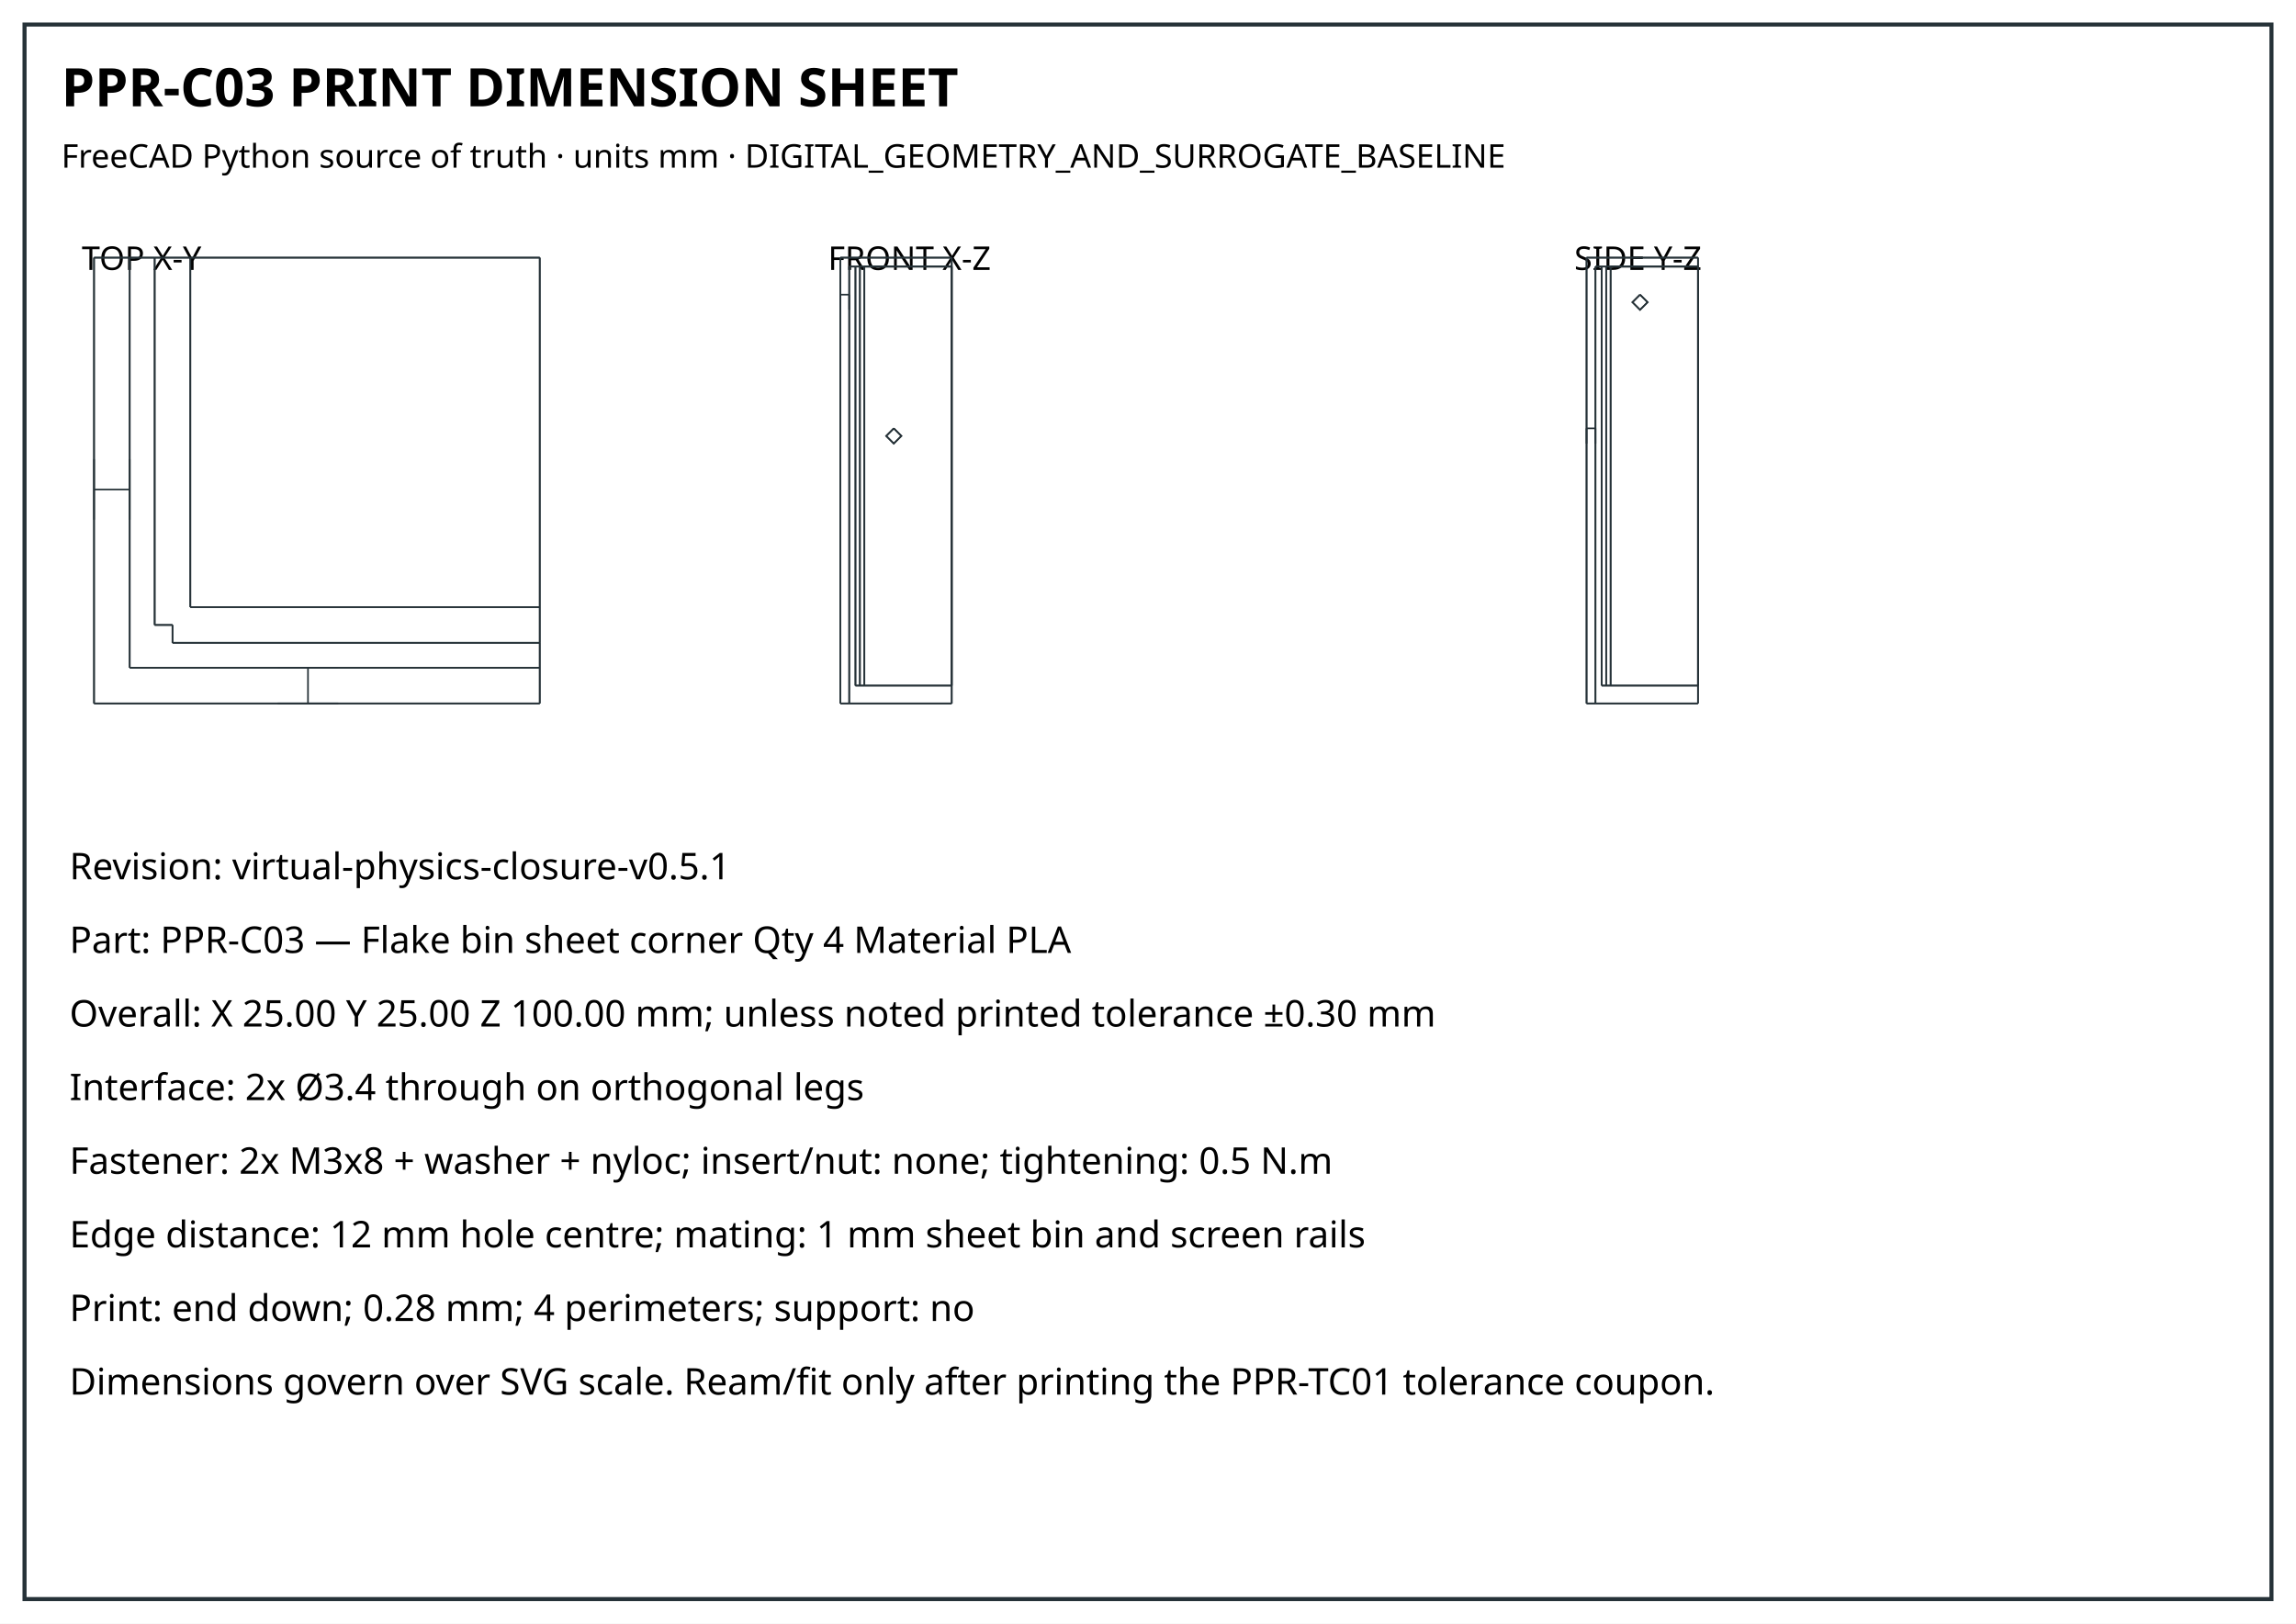
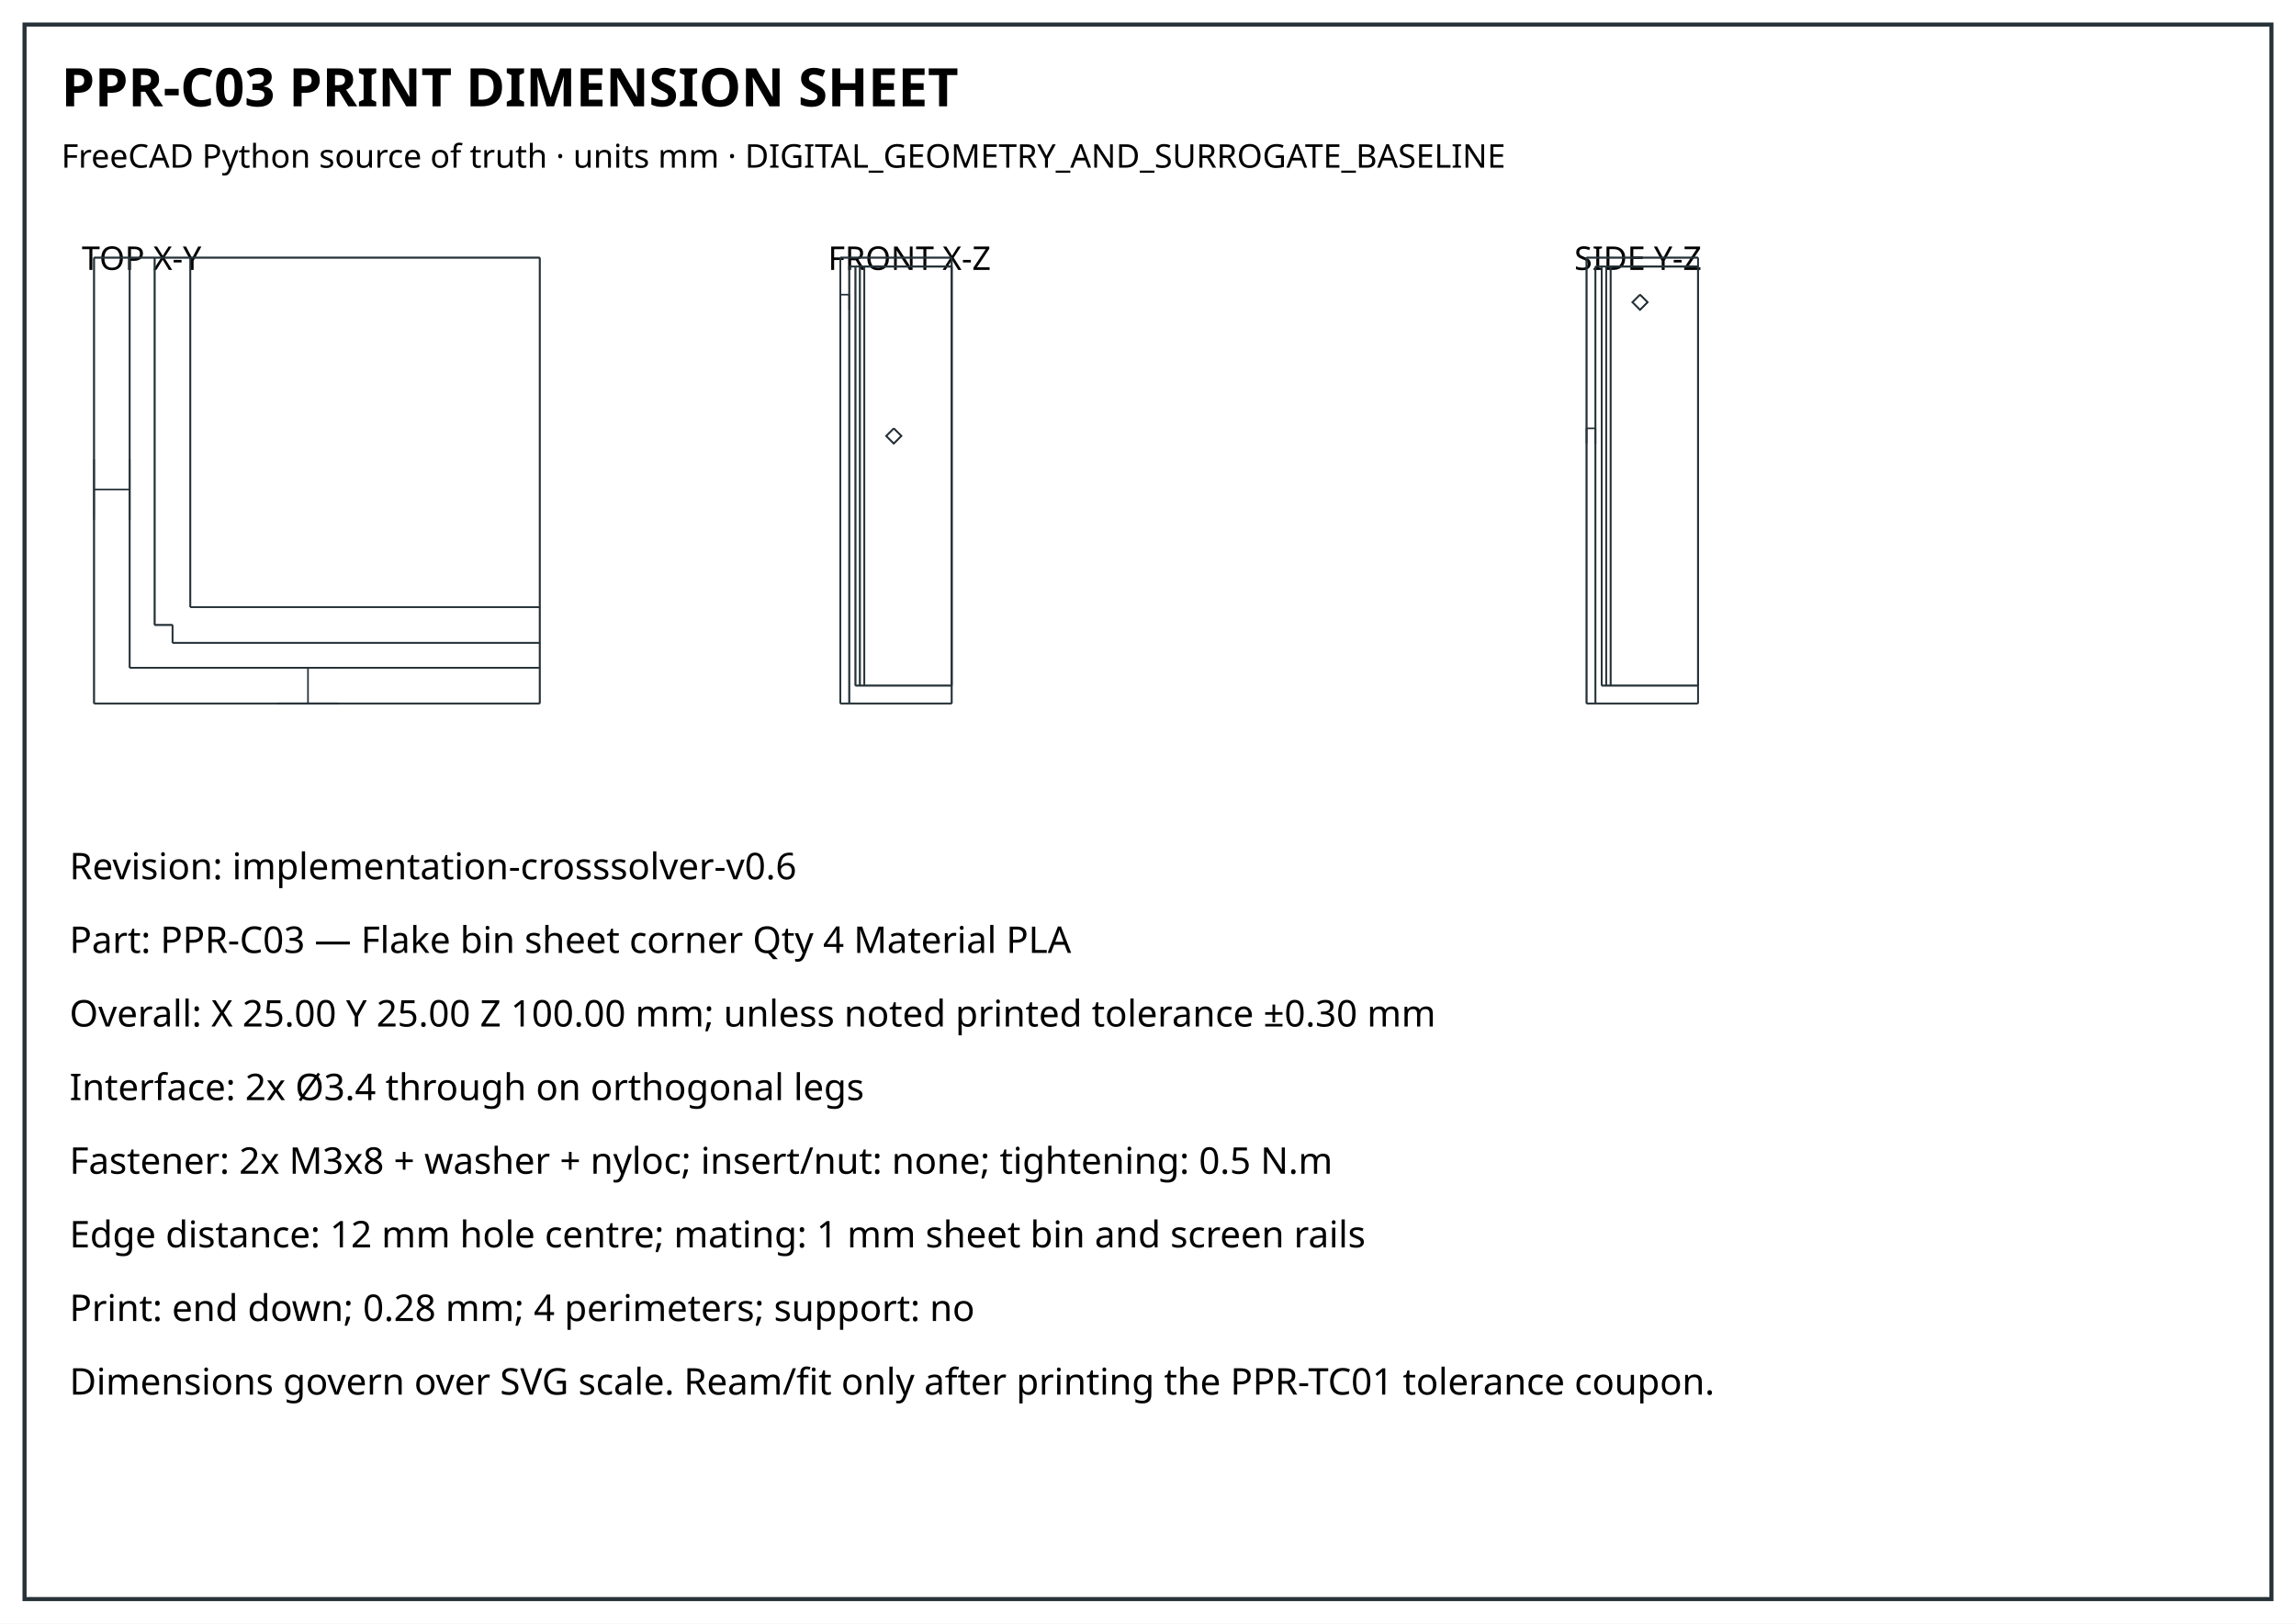
<svg xmlns="http://www.w3.org/2000/svg" width="1123" height="794" viewBox="0 0 1123 794">
  <rect width="1123" height="794" fill="white" />
  <rect x="12" y="12" width="1099" height="770" fill="none" stroke="#263238" stroke-width="2" />
  <text x="30" y="52" font-size="26" font-family="sans-serif" font-weight="bold">PPR-C03 PRINT DIMENSION SHEET</text>
  <text x="30" y="82" font-size="16" font-family="sans-serif">FreeCAD Python source of truth · units mm · DIGITAL_GEOMETRY_AND_SURROGATE_BASELINE</text>
  <g font-family="sans-serif">
    <text x="40" y="132" font-size="16">TOP X-Y</text>
    <polyline points="63.44,126.00 75.65,126.00" fill="none" stroke="#263238" stroke-width="0.8" />
    <polyline points="75.65,126.00 75.65,305.63" fill="none" stroke="#263238" stroke-width="0.8" />
    <polyline points="75.65,305.63 84.37,305.63" fill="none" stroke="#263238" stroke-width="0.8" />
    <polyline points="84.37,305.63 84.37,314.35" fill="none" stroke="#263238" stroke-width="0.8" />
    <polyline points="84.37,314.35 264.00,314.35" fill="none" stroke="#263238" stroke-width="0.8" />
    <polyline points="264.00,326.56 264.00,314.35" fill="none" stroke="#263238" stroke-width="0.8" />
    <polyline points="63.44,326.56 264.00,326.56" fill="none" stroke="#263238" stroke-width="0.8" />
    <polyline points="63.44,126.00 63.44,326.56" fill="none" stroke="#263238" stroke-width="0.8" />
    <polyline points="63.44,126.00 63.44,126.00" fill="none" stroke="#263238" stroke-width="0.8" />
    <polyline points="46.00,126.00 63.44,126.00" fill="none" stroke="#263238" stroke-width="0.8" />
    <polyline points="46.00,126.00 46.00,126.00" fill="none" stroke="#263238" stroke-width="0.8" />
    <polyline points="46.00,126.00 264.00,126.00" fill="none" stroke="#263238" stroke-width="0.8" />
    <polyline points="264.00,126.00 264.00,126.00" fill="none" stroke="#263238" stroke-width="0.8" />
    <polyline points="93.09,126.00 264.00,126.00" fill="none" stroke="#263238" stroke-width="0.8" />
    <polyline points="93.09,126.00 93.09,126.00" fill="none" stroke="#263238" stroke-width="0.8" />
    <polyline points="75.65,126.00 93.09,126.00" fill="none" stroke="#263238" stroke-width="0.8" />
    <polyline points="75.65,126.00 75.65,126.00" fill="none" stroke="#263238" stroke-width="0.8" />
    <polyline points="75.65,305.63 75.65,305.63" fill="none" stroke="#263238" stroke-width="0.8" />
    <polyline points="75.65,305.63 75.65,126.00" fill="none" stroke="#263238" stroke-width="0.8" />
    <polyline points="75.65,305.63 84.37,305.63" fill="none" stroke="#263238" stroke-width="0.8" />
    <polyline points="84.37,305.63 84.37,305.63" fill="none" stroke="#263238" stroke-width="0.8" />
    <polyline points="84.37,314.35 84.37,305.63" fill="none" stroke="#263238" stroke-width="0.8" />
    <polyline points="84.37,314.35 84.37,314.35" fill="none" stroke="#263238" stroke-width="0.8" />
    <polyline points="264.00,314.35 264.00,314.35" fill="none" stroke="#263238" stroke-width="0.8" />
    <polyline points="84.37,314.35 264.00,314.35" fill="none" stroke="#263238" stroke-width="0.8" />
    <polyline points="264.00,344.00 264.00,126.00" fill="none" stroke="#263238" stroke-width="0.8" />
    <polyline points="264.00,344.00 264.00,344.00" fill="none" stroke="#263238" stroke-width="0.8" />
    <polyline points="264.00,344.00 264.00,326.56" fill="none" stroke="#263238" stroke-width="0.8" />
    <polyline points="264.00,326.56 264.00,326.56" fill="none" stroke="#263238" stroke-width="0.8" />
    <polyline points="264.00,314.35 264.00,296.91" fill="none" stroke="#263238" stroke-width="0.8" />
    <polyline points="264.00,296.91 264.00,296.91" fill="none" stroke="#263238" stroke-width="0.8" />
    <polyline points="264.00,296.91 264.00,126.00" fill="none" stroke="#263238" stroke-width="0.8" />
    <polyline points="63.44,326.56 264.00,326.56" fill="none" stroke="#263238" stroke-width="0.8" />
    <polyline points="63.44,326.56 63.44,326.56" fill="none" stroke="#263238" stroke-width="0.8" />
    <polyline points="150.64,326.56 165.46,326.56 150.64,326.56 135.82,326.56 150.64,326.56" fill="none" stroke="#263238" stroke-width="0.8" />
    <polyline points="63.44,326.56 63.44,126.00" fill="none" stroke="#263238" stroke-width="0.8" />
    <polyline points="63.44,239.36 63.44,254.18 63.44,239.36 63.44,224.54 63.44,239.36" fill="none" stroke="#263238" stroke-width="0.8" />
    <polyline points="46.00,344.00 264.00,344.00" fill="none" stroke="#263238" stroke-width="0.8" />
    <polyline points="46.00,344.00 46.00,126.00" fill="none" stroke="#263238" stroke-width="0.8" />
    <polyline points="46.00,344.00 46.00,126.00" fill="none" stroke="#263238" stroke-width="0.8" />
    <polyline points="46.00,344.00 46.00,344.00" fill="none" stroke="#263238" stroke-width="0.8" />
    <polyline points="46.00,239.36 46.00,254.18 46.00,239.36 46.00,224.54 46.00,239.36" fill="none" stroke="#263238" stroke-width="0.8" />
    <polyline points="46.00,344.00 264.00,344.00" fill="none" stroke="#263238" stroke-width="0.8" />
    <polyline points="93.09,296.91 264.00,296.91" fill="none" stroke="#263238" stroke-width="0.8" />
    <polyline points="93.09,126.00 93.09,296.91" fill="none" stroke="#263238" stroke-width="0.8" />
    <polyline points="93.09,296.91 93.09,126.00" fill="none" stroke="#263238" stroke-width="0.8" />
    <polyline points="93.09,296.91 93.09,296.91" fill="none" stroke="#263238" stroke-width="0.8" />
    <polyline points="93.09,296.91 264.00,296.91" fill="none" stroke="#263238" stroke-width="0.8" />
    <polyline points="150.64,344.00 165.46,344.00 150.64,344.00 135.82,344.00 150.64,344.00" fill="none" stroke="#263238" stroke-width="0.8" />
    <polyline points="150.64,344.00 150.64,326.56" fill="none" stroke="#263238" stroke-width="0.8" />
    <polyline points="46.00,239.36 63.44,239.36" fill="none" stroke="#263238" stroke-width="0.8" />
    <text x="405" y="132" font-size="16">FRONT X-Z</text>
    <polyline points="415.36,130.36 418.41,130.36" fill="none" stroke="#263238" stroke-width="0.8" />
    <polyline points="418.41,130.36 418.41,130.36" fill="none" stroke="#263238" stroke-width="0.8" />
    <polyline points="418.41,130.36 420.59,130.36" fill="none" stroke="#263238" stroke-width="0.8" />
    <polyline points="420.59,130.36 420.59,130.36" fill="none" stroke="#263238" stroke-width="0.8" />
    <polyline points="420.59,130.36 465.50,130.36" fill="none" stroke="#263238" stroke-width="0.8" />
    <polyline points="465.50,130.36 465.50,130.36" fill="none" stroke="#263238" stroke-width="0.8" />
    <polyline points="415.36,130.36 465.50,130.36" fill="none" stroke="#263238" stroke-width="0.8" />
    <polyline points="415.36,130.36 415.36,130.36" fill="none" stroke="#263238" stroke-width="0.8" />
    <polyline points="415.36,344.00 415.36,130.36" fill="none" stroke="#263238" stroke-width="0.8" />
    <polyline points="411.00,344.00 415.36,344.00" fill="none" stroke="#263238" stroke-width="0.8" />
    <polyline points="411.00,344.00 411.00,126.00" fill="none" stroke="#263238" stroke-width="0.8" />
    <polyline points="411.00,126.00 465.50,126.00" fill="none" stroke="#263238" stroke-width="0.8" />
    <polyline points="465.50,130.36 465.50,126.00" fill="none" stroke="#263238" stroke-width="0.8" />
    <polyline points="422.77,130.36 465.50,130.36" fill="none" stroke="#263238" stroke-width="0.8" />
    <polyline points="422.77,335.28 422.77,130.36" fill="none" stroke="#263238" stroke-width="0.8" />
    <polyline points="418.41,335.28 422.77,335.28" fill="none" stroke="#263238" stroke-width="0.8" />
    <polyline points="418.41,335.28 418.41,130.36" fill="none" stroke="#263238" stroke-width="0.8" />
    <polyline points="418.41,335.28 418.41,130.36" fill="none" stroke="#263238" stroke-width="0.8" />
    <polyline points="418.41,335.28 418.41,335.28" fill="none" stroke="#263238" stroke-width="0.8" />
    <polyline points="418.41,335.28 420.59,335.28" fill="none" stroke="#263238" stroke-width="0.8" />
    <polyline points="420.59,335.28 420.59,130.36" fill="none" stroke="#263238" stroke-width="0.8" />
    <polyline points="420.59,335.28 420.59,335.28" fill="none" stroke="#263238" stroke-width="0.8" />
    <polyline points="420.59,335.28 420.59,130.36" fill="none" stroke="#263238" stroke-width="0.8" />
    <polyline points="465.50,335.28 465.50,130.36" fill="none" stroke="#263238" stroke-width="0.8" />
    <polyline points="420.59,335.28 465.50,335.28" fill="none" stroke="#263238" stroke-width="0.8" />
    <polyline points="465.50,126.00 465.50,126.00" fill="none" stroke="#263238" stroke-width="0.8" />
    <polyline points="465.50,344.00 465.50,126.00" fill="none" stroke="#263238" stroke-width="0.8" />
    <polyline points="465.50,344.00 465.50,344.00" fill="none" stroke="#263238" stroke-width="0.8" />
    <polyline points="465.50,344.00 465.50,130.36" fill="none" stroke="#263238" stroke-width="0.8" />
    <polyline points="465.50,335.28 465.50,335.28" fill="none" stroke="#263238" stroke-width="0.8" />
    <polyline points="465.50,335.28 465.50,130.36" fill="none" stroke="#263238" stroke-width="0.8" />
    <polyline points="465.50,130.36 465.50,130.36" fill="none" stroke="#263238" stroke-width="0.8" />
    <polyline points="415.36,344.00 465.50,344.00" fill="none" stroke="#263238" stroke-width="0.8" />
    <polyline points="415.36,130.36 415.36,344.00" fill="none" stroke="#263238" stroke-width="0.8" />
    <polyline points="437.16,209.49 440.87,213.20 437.16,216.91 433.45,213.20 437.16,209.49" fill="none" stroke="#263238" stroke-width="0.8" />
    <polyline points="415.36,344.00 415.36,344.00" fill="none" stroke="#263238" stroke-width="0.8" />
    <polyline points="415.36,144.09 415.36,147.80 415.36,151.51 415.36,147.80 415.36,144.09" fill="none" stroke="#263238" stroke-width="0.8" />
    <polyline points="411.00,344.00 465.50,344.00" fill="none" stroke="#263238" stroke-width="0.8" />
    <polyline points="411.00,344.00 411.00,344.00" fill="none" stroke="#263238" stroke-width="0.8" />
    <polyline points="411.00,126.00 411.00,126.00" fill="none" stroke="#263238" stroke-width="0.8" />
    <polyline points="411.00,344.00 411.00,126.00" fill="none" stroke="#263238" stroke-width="0.8" />
    <polyline points="411.00,144.09 411.00,147.80 411.00,151.51 411.00,147.80 411.00,144.09" fill="none" stroke="#263238" stroke-width="0.8" />
    <polyline points="411.00,126.00 465.50,126.00" fill="none" stroke="#263238" stroke-width="0.8" />
    <polyline points="422.77,130.36 465.50,130.36" fill="none" stroke="#263238" stroke-width="0.8" />
    <polyline points="422.77,130.36 422.77,130.36" fill="none" stroke="#263238" stroke-width="0.8" />
    <polyline points="422.77,335.28 422.77,335.28" fill="none" stroke="#263238" stroke-width="0.8" />
    <polyline points="422.77,130.36 422.77,335.28" fill="none" stroke="#263238" stroke-width="0.8" />
    <polyline points="422.77,335.28 465.50,335.28" fill="none" stroke="#263238" stroke-width="0.8" />
    <polyline points="437.16,209.49 440.87,213.20 437.16,216.91 433.45,213.20 437.16,209.49" fill="none" stroke="#263238" stroke-width="0.8" />
    <polyline points="437.16,209.49 437.16,209.49" fill="none" stroke="#263238" stroke-width="0.8" />
    <polyline points="411.00,144.09 415.36,144.09" fill="none" stroke="#263238" stroke-width="0.8" />
    <text x="770" y="132" font-size="16">SIDE Y-Z</text>
    <polyline points="830.50,130.36 830.50,130.36" fill="none" stroke="#263238" stroke-width="0.8" />
    <polyline points="830.50,130.36 785.59,130.36" fill="none" stroke="#263238" stroke-width="0.8" />
    <polyline points="785.59,130.36 785.59,130.36" fill="none" stroke="#263238" stroke-width="0.8" />
    <polyline points="785.59,130.36 783.41,130.36" fill="none" stroke="#263238" stroke-width="0.8" />
    <polyline points="783.41,130.36 783.41,130.36" fill="none" stroke="#263238" stroke-width="0.8" />
    <polyline points="780.36,130.36 783.41,130.36" fill="none" stroke="#263238" stroke-width="0.8" />
    <polyline points="780.36,130.36 780.36,130.36" fill="none" stroke="#263238" stroke-width="0.8" />
    <polyline points="830.50,130.36 780.36,130.36" fill="none" stroke="#263238" stroke-width="0.8" />
    <polyline points="830.50,344.00 830.50,130.36" fill="none" stroke="#263238" stroke-width="0.8" />
    <polyline points="830.50,344.00 830.50,344.00" fill="none" stroke="#263238" stroke-width="0.8" />
    <polyline points="830.50,344.00 830.50,126.00" fill="none" stroke="#263238" stroke-width="0.8" />
    <polyline points="830.50,126.00 830.50,126.00" fill="none" stroke="#263238" stroke-width="0.8" />
    <polyline points="830.50,130.36 830.50,126.00" fill="none" stroke="#263238" stroke-width="0.8" />
    <polyline points="830.50,130.36 830.50,130.36" fill="none" stroke="#263238" stroke-width="0.8" />
    <polyline points="830.50,335.28 830.50,130.36" fill="none" stroke="#263238" stroke-width="0.8" />
    <polyline points="830.50,335.28 830.50,335.28" fill="none" stroke="#263238" stroke-width="0.8" />
    <polyline points="830.50,335.28 830.50,130.36" fill="none" stroke="#263238" stroke-width="0.8" />
    <polyline points="785.59,335.28 785.59,130.36" fill="none" stroke="#263238" stroke-width="0.8" />
    <polyline points="785.59,335.28 830.50,335.28" fill="none" stroke="#263238" stroke-width="0.8" />
    <polyline points="785.59,335.28 785.59,335.28" fill="none" stroke="#263238" stroke-width="0.8" />
    <polyline points="785.59,335.28 785.59,130.36" fill="none" stroke="#263238" stroke-width="0.8" />
    <polyline points="783.41,335.28 785.59,335.28" fill="none" stroke="#263238" stroke-width="0.8" />
    <polyline points="783.41,335.28 783.41,130.36" fill="none" stroke="#263238" stroke-width="0.8" />
    <polyline points="783.41,335.28 783.41,130.36" fill="none" stroke="#263238" stroke-width="0.8" />
    <polyline points="783.41,335.28 783.41,335.28" fill="none" stroke="#263238" stroke-width="0.8" />
    <polyline points="776.00,126.00 830.50,126.00" fill="none" stroke="#263238" stroke-width="0.8" />
    <polyline points="776.00,344.00 776.00,126.00" fill="none" stroke="#263238" stroke-width="0.8" />
    <polyline points="776.00,344.00 780.36,344.00" fill="none" stroke="#263238" stroke-width="0.8" />
    <polyline points="780.36,344.00 780.36,130.36" fill="none" stroke="#263238" stroke-width="0.8" />
    <polyline points="783.41,335.28 787.77,335.28" fill="none" stroke="#263238" stroke-width="0.8" />
    <polyline points="787.77,335.28 787.77,130.36" fill="none" stroke="#263238" stroke-width="0.8" />
    <polyline points="787.77,130.36 830.50,130.36" fill="none" stroke="#263238" stroke-width="0.8" />
    <polyline points="780.36,344.00 780.36,344.00" fill="none" stroke="#263238" stroke-width="0.8" />
    <polyline points="780.36,130.36 780.36,344.00" fill="none" stroke="#263238" stroke-width="0.8" />
    <polyline points="780.36,209.49 780.36,213.20 780.36,216.91 780.36,213.20 780.36,209.49" fill="none" stroke="#263238" stroke-width="0.8" />
    <polyline points="780.36,344.00 830.50,344.00" fill="none" stroke="#263238" stroke-width="0.8" />
    <polyline points="802.16,144.09 798.45,147.80 802.16,151.51 805.87,147.80 802.16,144.09" fill="none" stroke="#263238" stroke-width="0.8" />
    <polyline points="776.00,344.00 776.00,344.00" fill="none" stroke="#263238" stroke-width="0.8" />
    <polyline points="776.00,344.00 830.50,344.00" fill="none" stroke="#263238" stroke-width="0.8" />
    <polyline points="776.00,126.00 830.50,126.00" fill="none" stroke="#263238" stroke-width="0.8" />
    <polyline points="776.00,344.00 776.00,126.00" fill="none" stroke="#263238" stroke-width="0.8" />
    <polyline points="802.16,144.09 798.45,147.80 802.16,151.51 805.87,147.80 802.16,144.09" fill="none" stroke="#263238" stroke-width="0.8" />
    <polyline points="776.00,126.00 776.00,126.00" fill="none" stroke="#263238" stroke-width="0.8" />
    <polyline points="787.77,130.36 787.77,130.36" fill="none" stroke="#263238" stroke-width="0.8" />
    <polyline points="830.50,130.36 787.77,130.36" fill="none" stroke="#263238" stroke-width="0.8" />
    <polyline points="787.77,335.28 830.50,335.28" fill="none" stroke="#263238" stroke-width="0.8" />
    <polyline points="787.77,130.36 787.77,335.28" fill="none" stroke="#263238" stroke-width="0.8" />
    <polyline points="787.77,335.28 787.77,335.28" fill="none" stroke="#263238" stroke-width="0.8" />
    <polyline points="776.00,209.49 776.00,213.20 776.00,216.91 776.00,213.20 776.00,209.49" fill="none" stroke="#263238" stroke-width="0.8" />
    <polyline points="776.00,209.49 780.36,209.49" fill="none" stroke="#263238" stroke-width="0.8" />
    <polyline points="802.16,144.09 802.16,144.09" fill="none" stroke="#263238" stroke-width="0.8" />
-     <text x="34" y="430" font-size="18">Revision: virtual-physics-closure-v0.5.1</text>
+     <text x="34" y="430" font-size="18">Revision: implementation-crosssolver-v0.6</text>
    <text x="34" y="466" font-size="18">Part: PPR-C03 — Flake bin sheet corner  Qty 4  Material PLA</text>
    <text x="34" y="502" font-size="18">Overall: X 25.00  Y 25.00  Z 100.00 mm; unless noted printed tolerance ±0.30 mm</text>
    <text x="34" y="538" font-size="18">Interface: 2x Ø3.4 through on orthogonal legs</text>
    <text x="34" y="574" font-size="18">Fastener: 2x M3x8 + washer + nyloc; insert/nut: none; tightening: 0.5 N.m</text>
    <text x="34" y="610" font-size="18">Edge distance: 12 mm hole centre; mating: 1 mm sheet bin and screen rails</text>
    <text x="34" y="646" font-size="18">Print: end down; 0.28 mm; 4 perimeters; support: no</text>
    <text x="34" y="682" font-size="18">Dimensions govern over SVG scale. Ream/fit only after printing the PPR-TC01 tolerance coupon.</text>
  </g>
</svg>
